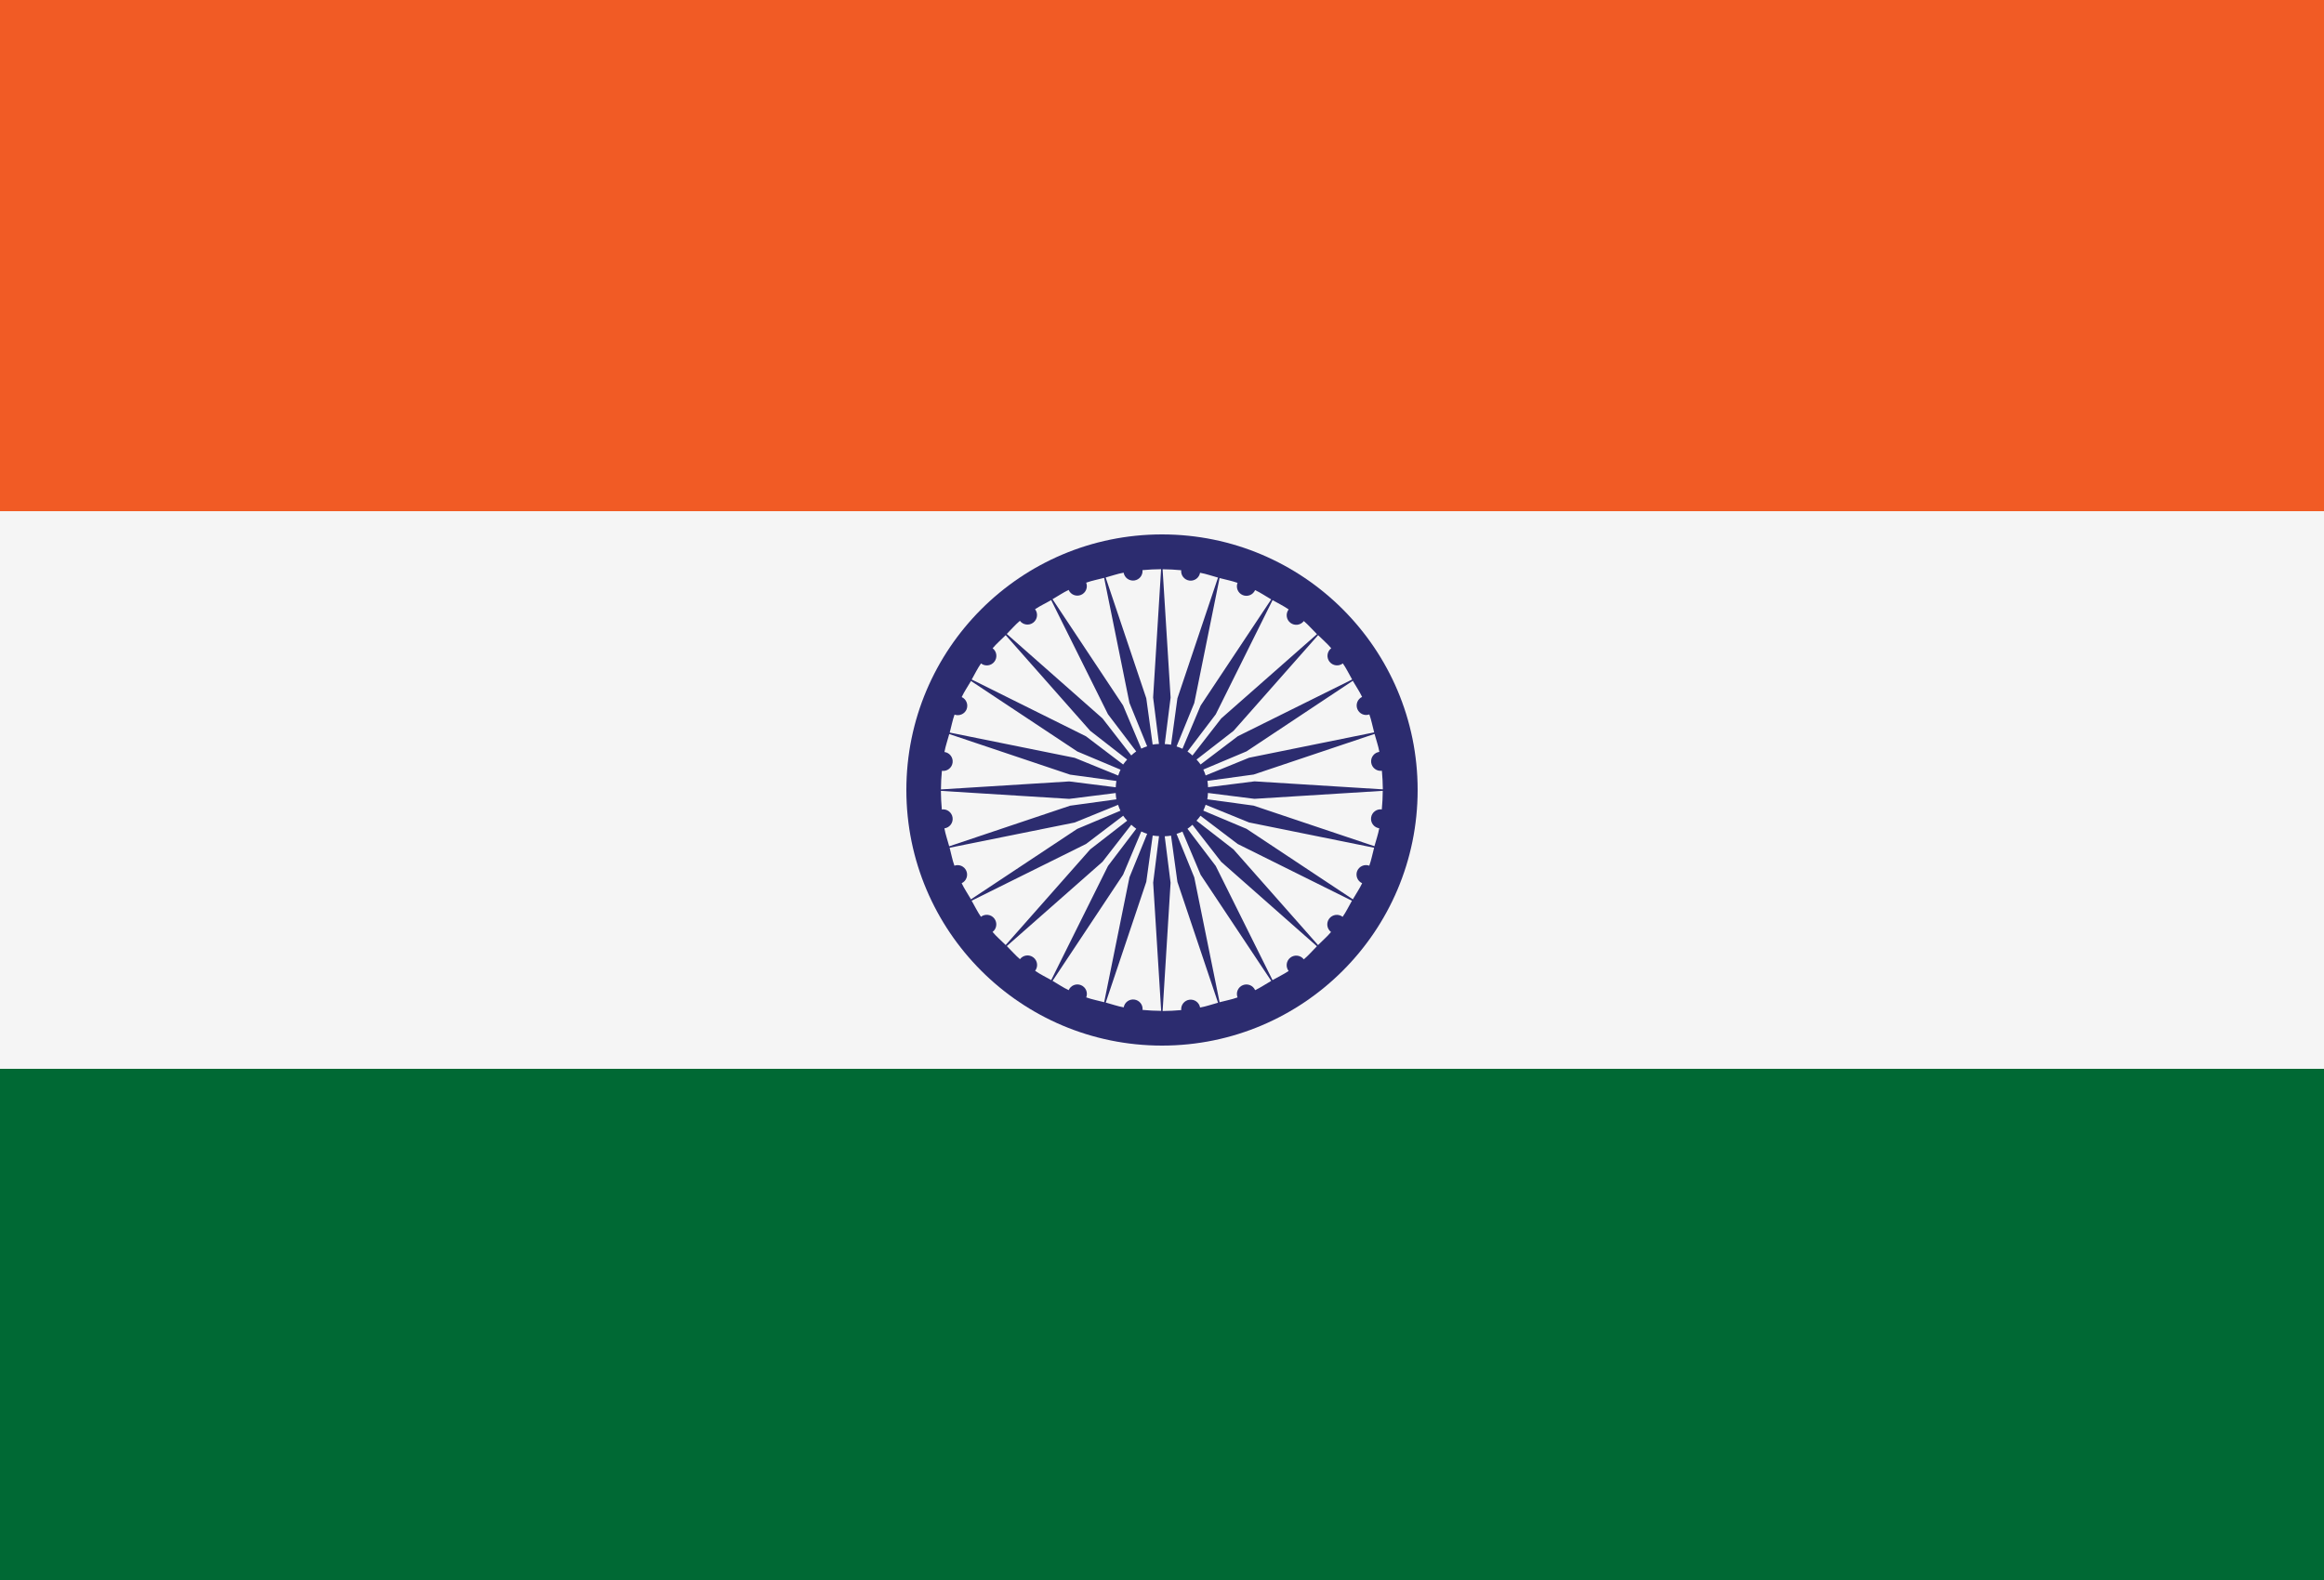
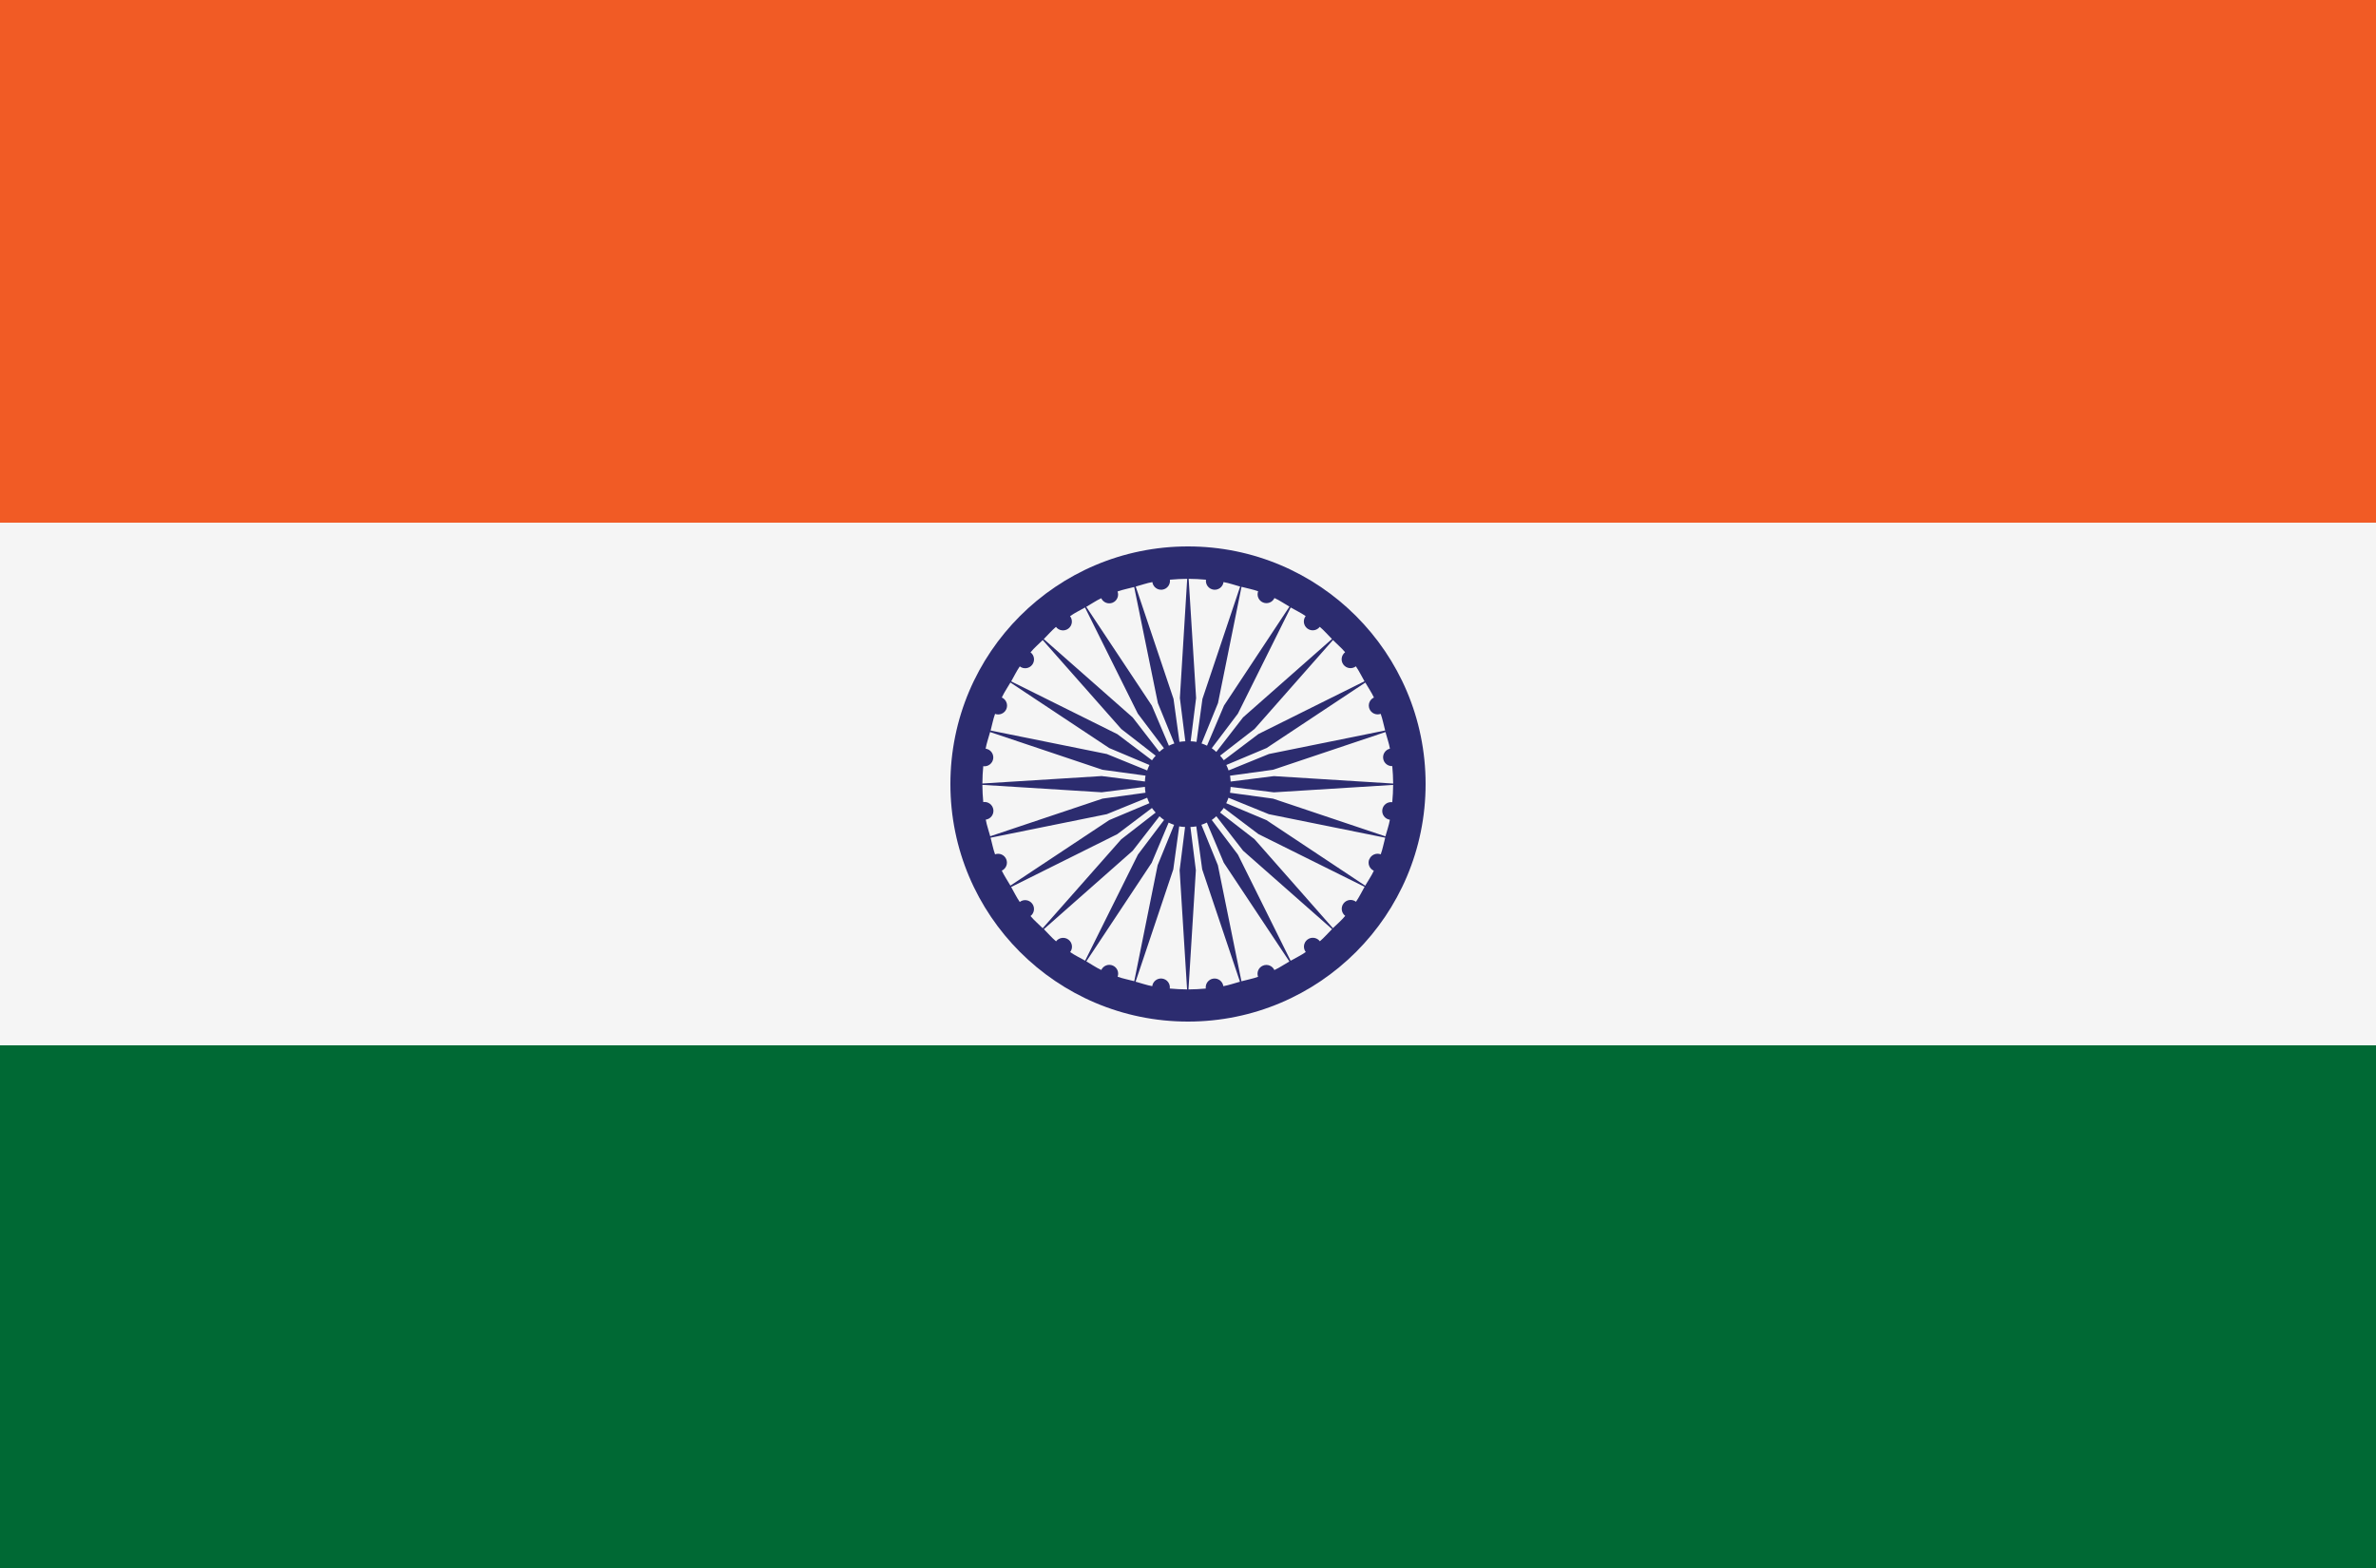
- <svg xmlns="http://www.w3.org/2000/svg" id="country_india" width="100" height="68" viewBox="0 0 100 68">
+ <svg xmlns="http://www.w3.org/2000/svg" id="country_india" width="100" height="66" viewBox="0 0 100 66">
  <defs>
    <style>
      .cls-1, .cls-5 {
        fill: #f5f5f5;
      }

      .cls-2 {
        fill: #006934;
      }

      .cls-3 {
        fill: #f15b25;
      }

      .cls-4 {
        fill: #2c2c6f;
      }

      .cls-5 {
        fill-rule: evenodd;
      }
    </style>
  </defs>
-   <rect class="cls-1" y="21" width="100" height="26" />
-   <rect class="cls-2" y="46" width="100" height="22" />
+   <rect class="cls-1" y="20" width="100" height="26" />
+   <rect class="cls-2" y="44" width="100" height="22" />
  <rect class="cls-3" width="100" height="22" />
-   <circle class="cls-4" cx="50" cy="34" r="11" />
-   <path class="cls-5" d="M53.748,32.611l-1.87.762a1.967,1.967,0,0,0-.1-0.253l1.86-.783L58.21,29.3c0.132,0.232.285,0.45,0.4,0.693a0.409,0.409,0,0,0,.312.755c0.091,0.248.137,0.515,0.207,0.772Zm-0.489-.924-1.6,1.215a1.983,1.983,0,0,0-.172-0.213l1.594-1.237,3.636-4.117c0.188,0.189.393,0.36,0.565,0.564a0.41,0.41,0,0,0,.5.653c0.153,0.217.265,0.462,0.4,0.692Zm-0.711-.766L51.31,32.515a1.981,1.981,0,0,0-.213-0.172l1.216-1.6,2.444-4.914c0.231,0.133.475,0.246,0.693,0.4a0.41,0.41,0,0,0,.653.5c0.2,0.171.376,0.377,0.565,0.564Zm-0.885-.556L50.88,32.225a1.97,1.97,0,0,0-.253-0.1l0.762-1.869,1.088-5.378c0.257,0.07.524,0.117,0.773,0.207a0.409,0.409,0,0,0,.756.312c0.243,0.113.461,0.267,0.693,0.4Zm-1-.308L50.39,32.05a2.026,2.026,0,0,0-.272-0.027l0.252-2L50.026,24.5c0.27,0,.537.018,0.8,0.041a0.41,0.41,0,0,0,.812.11c0.266,0.046.514,0.139,0.772,0.207Zm-1.045-.039,0.252,2a2.026,2.026,0,0,0-.272.027l-0.274-1.991-1.748-5.2c0.258-.069.506-0.161,0.773-0.207a0.41,0.41,0,0,0,.812-0.11c0.265-.023.531-0.039,0.8-0.04Zm-1.019.233,0.762,1.869a1.964,1.964,0,0,0-.253.1l-0.783-1.859-3.036-4.572c0.232-.132.45-0.285,0.693-0.4a0.409,0.409,0,0,0,.756-0.312c0.248-.091.515-0.137,0.772-0.207Zm-3.368-4.425,2.444,4.914,1.215,1.6a1.983,1.983,0,0,0-.213.172l-1.238-1.594-4.119-3.634c0.189-.188.361-0.393,0.565-0.565a0.411,0.411,0,0,0,.653-0.5C44.757,26.073,45,25.961,45.232,25.827Zm-1.958,1.508,3.636,4.117L48.5,32.69a1.983,1.983,0,0,0-.172.213l-1.6-1.215-4.916-2.443c0.134-.231.246-0.475,0.4-0.692a0.41,0.41,0,0,0,.5-0.653C42.881,27.7,43.086,27.524,43.274,27.335Zm-1.681,3.191A0.412,0.412,0,0,0,41.381,30c0.114-.243.267-0.461,0.4-0.692l4.575,3.034,1.86,0.783a1.949,1.949,0,0,0-.1.253l-1.87-.762-5.38-1.088c0.07-.257.117-0.524,0.207-0.772A0.413,0.413,0,0,0,41.593,30.526ZM46.241,35.4l1.87-.762a1.963,1.963,0,0,0,.1.253l-1.86.783L41.78,38.705c-0.132-.232-0.285-0.45-0.4-0.693a0.409,0.409,0,0,0-.312-0.755c-0.091-.248-0.137-0.515-0.207-0.772Zm0.489,0.923,1.6-1.215a1.982,1.982,0,0,0,.172.213L46.91,36.556l-3.636,4.117c-0.188-.189-0.393-0.36-0.565-0.564a0.41,0.41,0,0,0-.5-0.653c-0.153-.217-0.265-0.462-0.4-0.692Zm0.711,0.766,1.238-1.594a1.994,1.994,0,0,0,.213.172l-1.215,1.6-2.444,4.914c-0.231-.133-0.475-0.246-0.692-0.4a0.411,0.411,0,0,0-.653-0.5c-0.2-.171-0.376-0.377-0.565-0.564Zm0.885,0.555,0.783-1.859a1.964,1.964,0,0,0,.253.1L48.6,37.756l-1.088,5.377c-0.257-.07-0.524-0.117-0.772-0.207a0.409,0.409,0,0,0-.756-0.312c-0.243-.113-0.461-0.267-0.693-0.4Zm-7.8-2.806c-0.023-.264-0.039-0.531-0.04-0.8l5.522,0.344,2-.252a2.026,2.026,0,0,0,.028.272l-1.992.274-5.2,1.747c-0.068-.258-0.161-0.506-0.207-0.772A0.409,0.409,0,0,0,40.527,34.837Zm7.512-1.227a2.026,2.026,0,0,0-.028.272l-2-.252-5.522.344c0-.27.017-0.537,0.041-0.8a0.409,0.409,0,0,0,.11-0.811c0.047-.266.139-0.514,0.207-0.772l5.2,1.747Zm1.286,4.341L49.6,35.959a2.026,2.026,0,0,0,.272.027l-0.252,2,0.344,5.519c-0.27,0-.537-0.017-0.8-0.04a0.41,0.41,0,0,0-.812-0.11c-0.267-.047-0.515-0.139-0.773-0.207Zm1.045,0.039-0.252-2a2.026,2.026,0,0,0,.272-0.027l0.274,1.991,1.748,5.2c-0.258.068-.506,0.16-0.772,0.207a0.41,0.41,0,0,0-.812.11c-0.265.023-.531,0.039-0.8,0.04Zm1.019-.233-0.762-1.869a1.97,1.97,0,0,0,.253-0.1l0.783,1.859L54.7,42.215c-0.232.132-.45,0.285-0.693,0.4a0.409,0.409,0,0,0-.756.312c-0.248.091-.515,0.137-0.773,0.207Zm3.368,4.425-2.444-4.914-1.216-1.6a2,2,0,0,0,.213-0.172l1.238,1.594,4.119,3.634c-0.189.188-.36,0.393-0.564,0.564a0.41,0.41,0,0,0-.653.5C55.232,41.935,54.988,42.048,54.757,42.181Zm1.958-1.508-3.636-4.117-1.594-1.237a1.984,1.984,0,0,0,.172-0.213l1.6,1.215,4.917,2.443c-0.134.23-.246,0.475-0.4,0.692a0.41,0.41,0,0,0-.5.653C57.108,40.313,56.9,40.485,56.715,40.674ZM58.4,37.482a0.412,0.412,0,0,0,.212.53c-0.114.243-.267,0.461-0.4,0.693l-4.575-3.034-1.86-.783a1.982,1.982,0,0,0,.1-0.253l1.87,0.762,5.38,1.088c-0.07.257-.117,0.524-0.207,0.772A0.412,0.412,0,0,0,58.4,37.482ZM51.95,34.4a2.026,2.026,0,0,0,.027-0.272l2,0.252,5.522-.344c0,0.27-.017.537-0.041,0.8a0.409,0.409,0,0,0-.11.811c-0.047.266-.139,0.514-0.207,0.772l-5.2-1.747Zm7.512-1.228c0.023,0.265.039,0.531,0.041,0.8l-5.522-.344-2,.252a2.026,2.026,0,0,0-.027-0.272l1.992-.274,5.2-1.747c0.068,0.258.161,0.506,0.207,0.772A0.409,0.409,0,0,0,59.463,33.172Z" />
+   <circle class="cls-4" cx="50" cy="33" r="10" />
+   <path class="cls-5" d="M53.407,31.737l-1.7.692a1.784,1.784,0,0,0-.094-0.23l1.691-.711,4.159-2.758c0.12,0.211.259,0.409,0.363,0.63a0.372,0.372,0,0,0,.284.687c0.082,0.226.125,0.468,0.188,0.7Zm-0.444-.84L51.506,32a1.813,1.813,0,0,0-.156-0.193L52.8,30.684,56.1,26.941c0.171,0.172.358,0.328,0.513,0.513a0.373,0.373,0,0,0,.453.593c0.139,0.2.241,0.42,0.362,0.629Zm-0.647-.7L51.191,31.65A1.811,1.811,0,0,0,51,31.494L52.1,30.038l2.222-4.468c0.21,0.121.432,0.223,0.63,0.362a0.373,0.373,0,0,0,.594.452c0.186,0.156.341,0.343,0.513,0.513Zm-0.8-.5L50.8,31.387a1.794,1.794,0,0,0-.23-0.094l0.693-1.7L52.252,24.7c0.234,0.064.477,0.106,0.7,0.188a0.372,0.372,0,0,0,.687.284c0.221,0.1.419,0.242,0.63,0.362Zm-0.908-.28-0.249,1.81a1.827,1.827,0,0,0-.247-0.025l0.229-1.82-0.313-5.018c0.246,0,.488.016,0.729,0.037a0.372,0.372,0,0,0,.738.1c0.242,0.042.468,0.126,0.7,0.188Zm-0.95-.035,0.229,1.82a1.827,1.827,0,0,0-.247.025l-0.249-1.81L47.8,24.689c0.234-.062.46-0.146,0.7-0.188a0.372,0.372,0,0,0,.738-0.1c0.24-.021.483-0.036,0.728-0.037Zm-0.926.212,0.693,1.7a1.794,1.794,0,0,0-.23.094L48.478,29.7l-2.76-4.157c0.211-.12.409-0.259,0.63-0.363a0.372,0.372,0,0,0,.687-0.284c0.226-.082.468-0.125,0.7-0.188ZM45.665,25.57l2.222,4.467,1.1,1.456a1.811,1.811,0,0,0-.193.156L47.674,30.2l-3.745-3.3c0.172-.171.328-0.357,0.514-0.513a0.373,0.373,0,0,0,.594-0.452C45.234,25.794,45.456,25.692,45.665,25.57Zm-1.78,1.371,3.306,3.743,1.449,1.125a1.813,1.813,0,0,0-.156.193l-1.457-1.1-4.469-2.221c0.121-.21.224-0.432,0.362-0.63a0.373,0.373,0,0,0,.453-0.593C43.528,27.268,43.715,27.113,43.885,26.941Zm-1.528,2.9a0.375,0.375,0,0,0-.193-0.482c0.1-.221.242-0.419,0.362-0.63l4.159,2.758L48.377,32.2a1.8,1.8,0,0,0-.094.23l-1.7-.692-4.891-.989c0.064-.234.106-0.476,0.188-0.7A0.375,0.375,0,0,0,42.357,29.842Zm4.225,4.429,1.7-.692a1.8,1.8,0,0,0,.094.23l-1.691.711-4.159,2.758c-0.12-.211-0.259-0.409-0.363-0.63a0.372,0.372,0,0,0-.284-0.687c-0.082-.226-0.125-0.468-0.188-0.7Zm0.444,0.84,1.457-1.1a1.813,1.813,0,0,0,.156.193l-1.449,1.125-3.305,3.743c-0.171-.172-0.357-0.327-0.513-0.513a0.373,0.373,0,0,0-.453-0.593c-0.139-.2-0.241-0.42-0.362-0.629Zm0.647,0.7L48.8,34.358a1.8,1.8,0,0,0,.193.156l-1.1,1.456-2.222,4.467c-0.21-.121-0.432-0.223-0.63-0.362a0.373,0.373,0,0,0-.594-0.452c-0.186-.156-0.341-0.342-0.513-0.513Zm0.8,0.505,0.712-1.69a1.794,1.794,0,0,0,.23.094l-0.693,1.7L47.738,41.3c-0.234-.064-0.476-0.106-0.7-0.188a0.372,0.372,0,0,0-.687-0.284c-0.221-.1-0.419-0.242-0.63-0.362Zm-7.09-2.551c-0.021-.24-0.036-0.482-0.037-0.728l5.02,0.313,1.821-.229a1.84,1.84,0,0,0,.025.247l-1.811.249L41.676,35.2c-0.062-.234-0.146-0.46-0.188-0.7A0.372,0.372,0,0,0,41.388,33.76Zm6.829-1.116a1.84,1.84,0,0,0-.025.247l-1.821-.229-5.02.313c0-.246.016-0.488,0.037-0.728a0.372,0.372,0,0,0,.1-0.738c0.042-.242.126-0.467,0.188-0.7l4.73,1.588Zm1.169,3.946,0.249-1.81a1.843,1.843,0,0,0,.247.025l-0.229,1.82,0.313,5.017c-0.246,0-.488-0.016-0.728-0.037a0.372,0.372,0,0,0-.738-0.1c-0.242-.042-0.468-0.126-0.7-0.188Zm0.95,0.035-0.229-1.82a1.827,1.827,0,0,0,.247-0.025l0.249,1.81,1.589,4.728c-0.234.062-.46,0.146-0.7,0.188a0.372,0.372,0,0,0-.738.1c-0.241.021-.483,0.036-0.729,0.037Zm0.926-.212-0.693-1.7a1.794,1.794,0,0,0,.23-0.094l0.712,1.69,2.76,4.157c-0.211.12-.409,0.259-0.63,0.362a0.372,0.372,0,0,0-.687.284c-0.226.082-.469,0.124-0.7,0.188Zm3.062,4.023L52.1,35.97,51,34.514a1.8,1.8,0,0,0,.193-0.156l1.125,1.449,3.745,3.3c-0.172.17-.328,0.357-0.513,0.513a0.373,0.373,0,0,0-.594.452C54.757,40.214,54.534,40.316,54.324,40.438Zm1.78-1.371L52.8,35.324,51.349,34.2a1.812,1.812,0,0,0,.156-0.193l1.457,1.1,4.47,2.221c-0.121.209-.223,0.431-0.362,0.629a0.373,0.373,0,0,0-.453.593C56.462,38.739,56.275,38.9,56.1,39.067Zm1.529-2.9a0.375,0.375,0,0,0,.193.482c-0.1.221-.243,0.419-0.363,0.63L53.3,34.52l-1.691-.711a1.793,1.793,0,0,0,.094-0.23l1.7,0.692L58.3,35.26c-0.064.234-.106,0.476-0.188,0.7A0.375,0.375,0,0,0,57.633,36.166Zm-5.86-2.8a1.856,1.856,0,0,0,.025-0.247l1.821,0.229,5.02-.313c0,0.245-.016.488-0.037,0.728a0.372,0.372,0,0,0-.1.738c-0.042.242-.126,0.468-0.188,0.7l-4.73-1.588Zm6.83-1.116c0.021,0.24.036,0.483,0.037,0.728l-5.02-.313-1.821.229a1.856,1.856,0,0,0-.025-0.247l1.811-.249,4.731-1.588c0.062,0.234.146,0.46,0.188,0.7A0.372,0.372,0,0,0,58.6,32.247Z" />
</svg>
